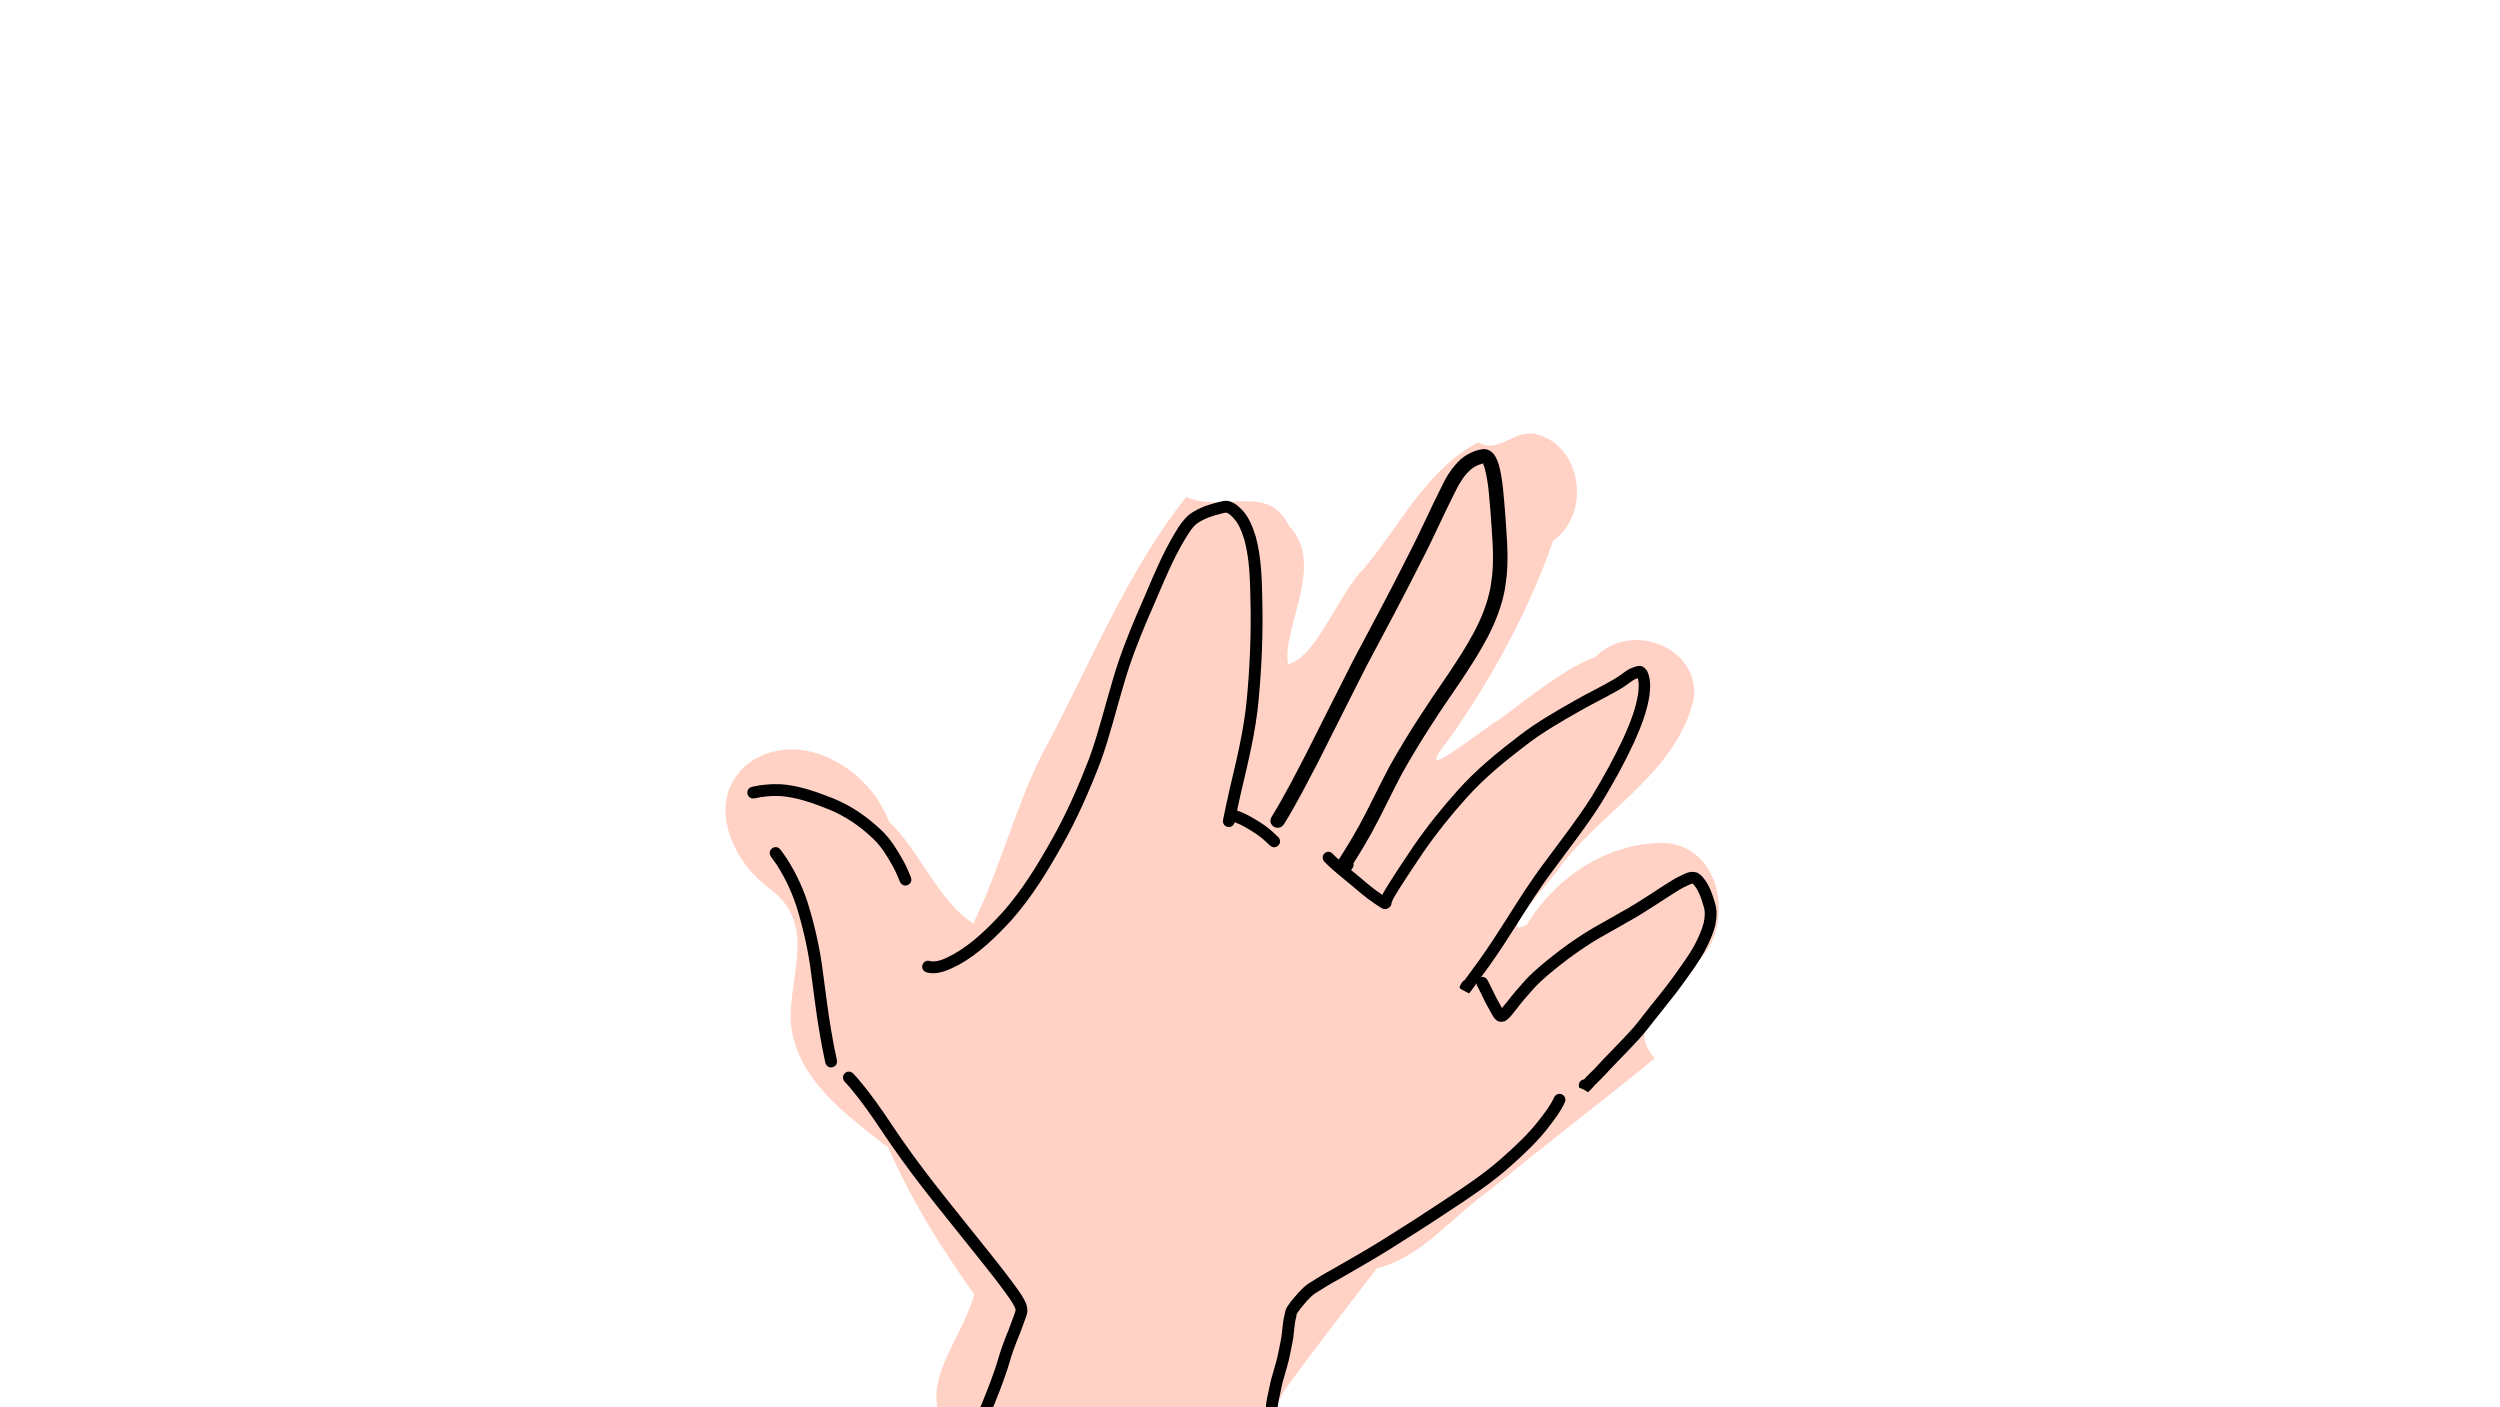
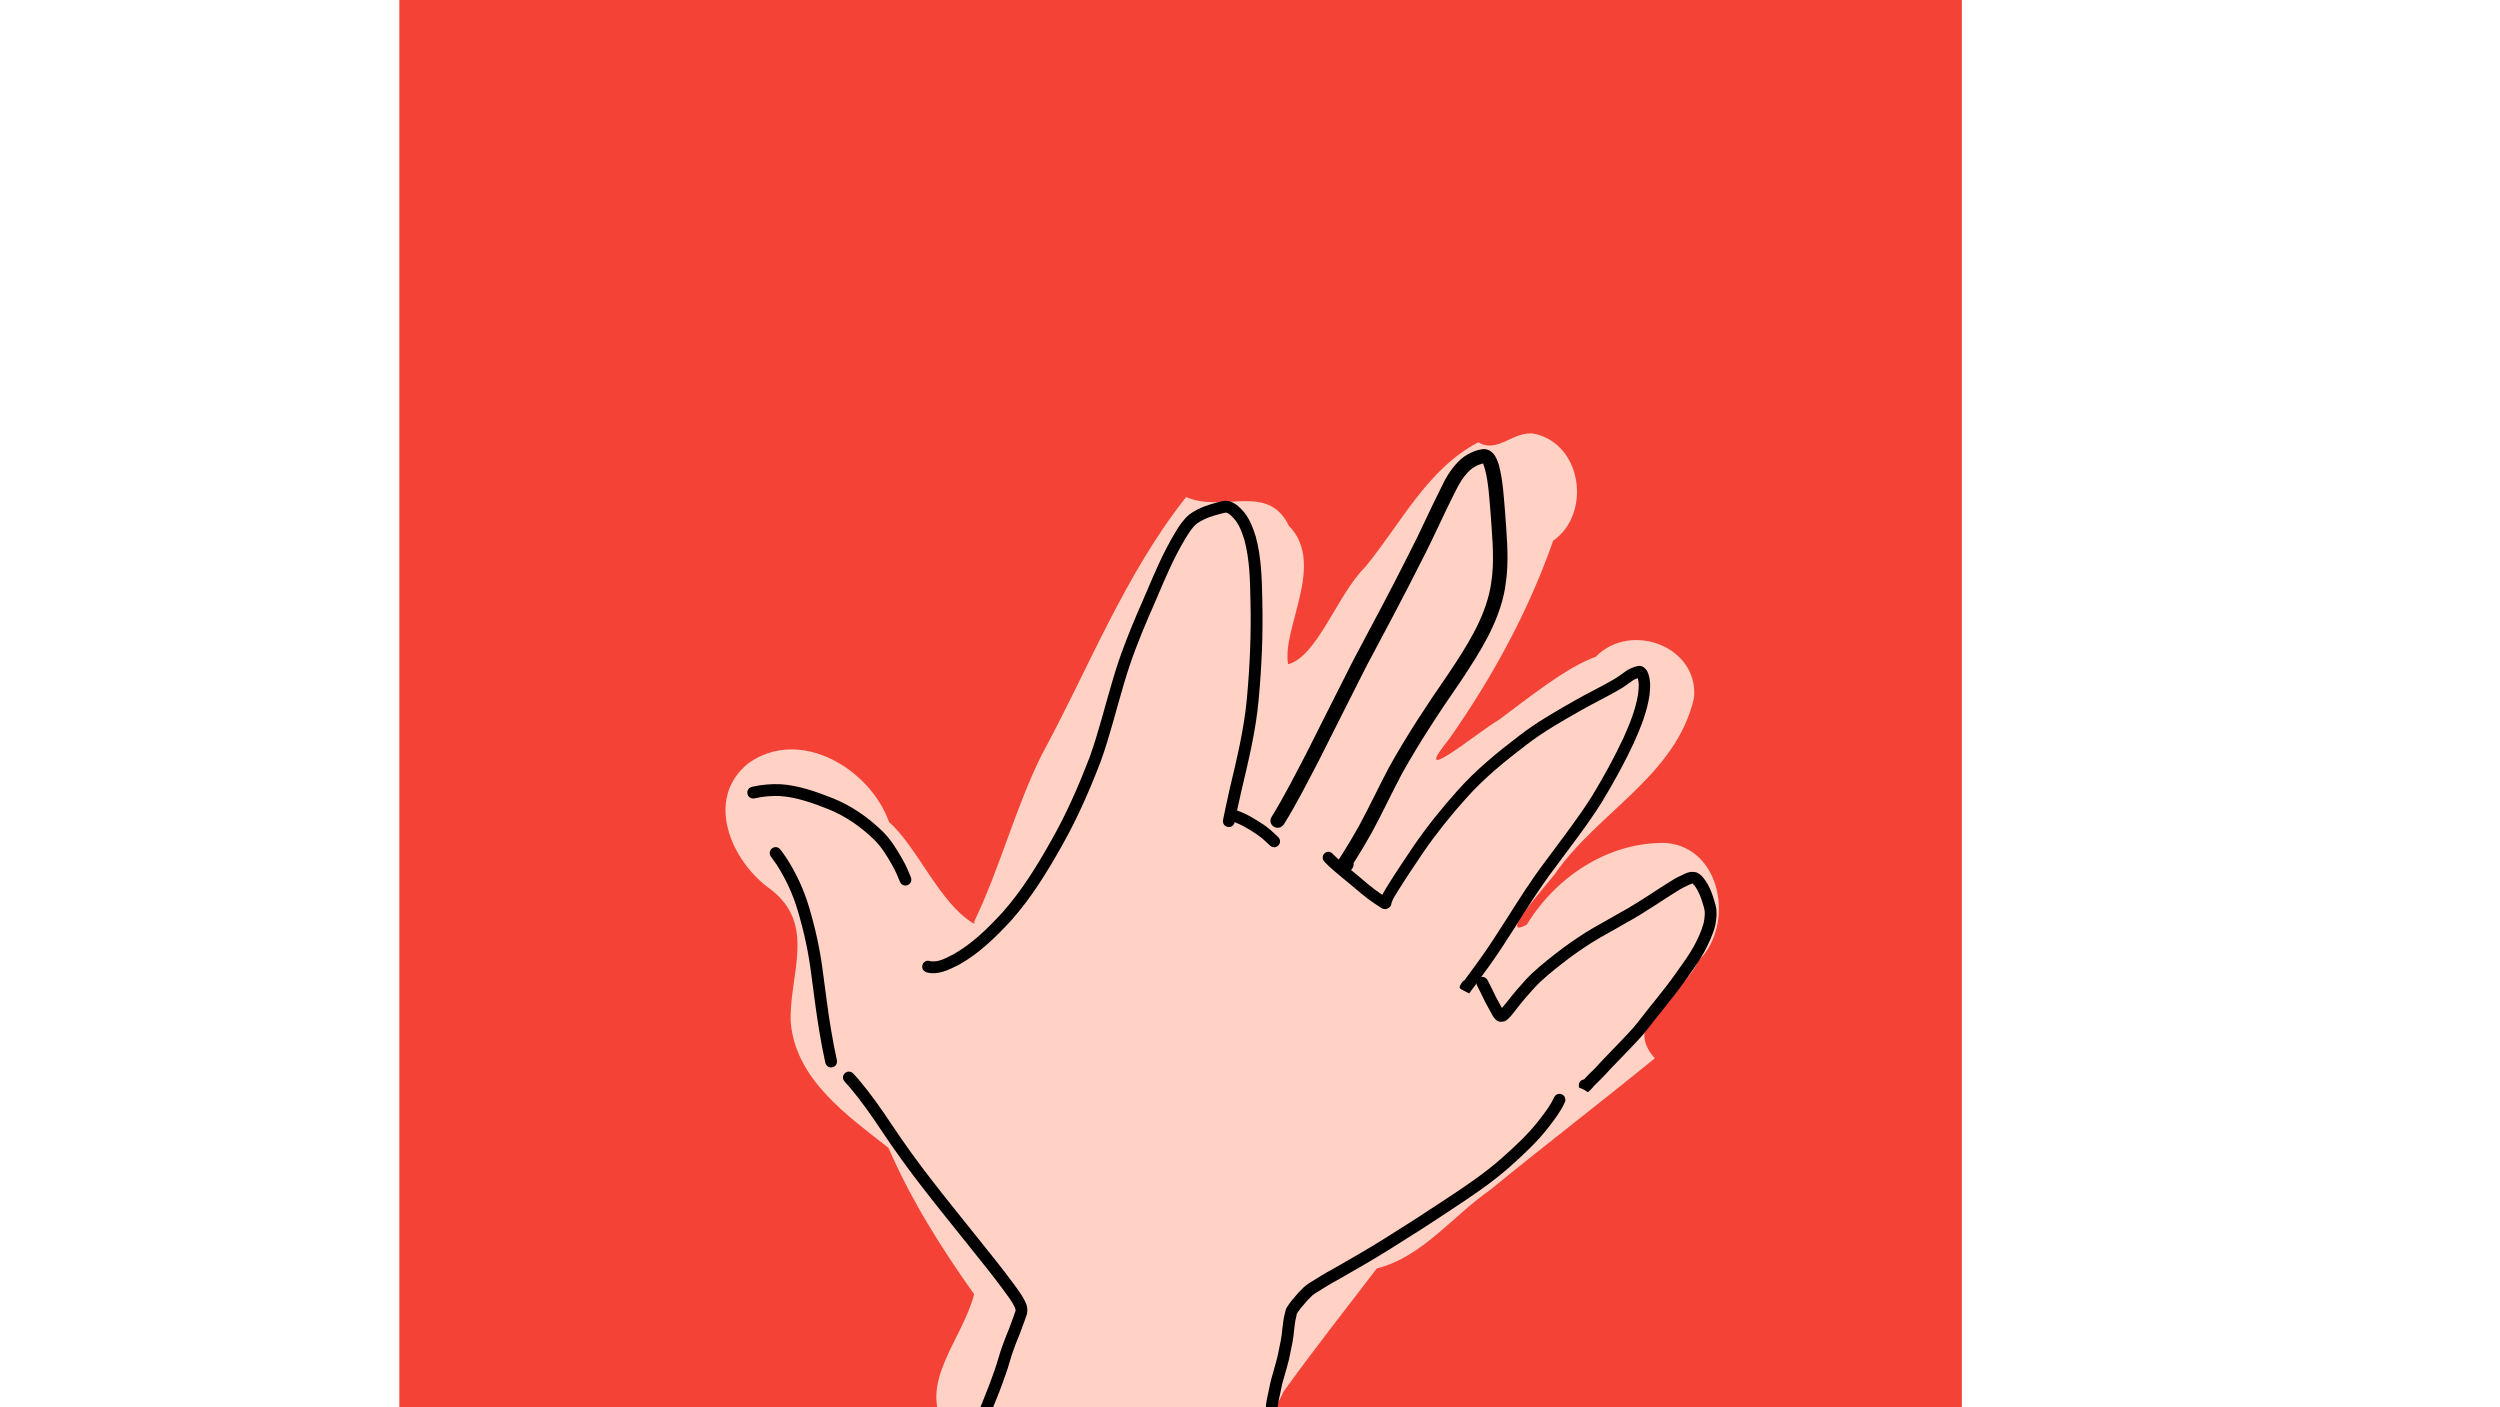
<svg xmlns="http://www.w3.org/2000/svg" width="1280" height="720" viewBox="0 0 1280 720" id="svg4384" version="1.1">
  <defs id="defs4386" />
  <g id="layer1" transform="translate(0,-332.3622)">
-     <path style="opacity:1;fill:#ffd2c5;fill-opacity:1;fill-rule:nonzero;stroke:none;stroke-width:10;stroke-linecap:butt;stroke-linejoin:miter;stroke-miterlimit:4;stroke-dasharray:none;stroke-dashoffset:0;stroke-opacity:1" d="m 756.903,558.811 c -26.163,13.619 -39.788,41.966 -57.99,63.94 -14.01,13.793 -24.497,45.824 -39.406,49.703 -3.334,-18.556 19.496,-51.495 0.397,-70.851 -10.702,-22.334 -33.696,-6.465 -52.61,-14.757 -31.619,40.006 -50.01,88.002 -74.175,132.454 -13.642,27.739 -21.284,58.086 -34.751,85.807 -17.278,-10.21 -28.826,-39.333 -43.134,-51.801 -9.752,-27.293 -45.446,-48.886 -71.926,-30.267 -22.968,18.27 -8.883,50.518 11.235,64.642 23.853,18.185 9.264,44.15 10.313,68.147 2.602,29.388 28.849,47.515 50.077,64.297 11.531,26.618 27.048,51.309 43.834,74.893 -6.116,23.479 -28.819,45.358 -14.956,67.864 11.898,-2.454 22.123,9.178 23.645,14.765 21.869,-16.813 39.157,-1.905 59.7,7.372 16.159,-2.348 18.809,-26.145 36.294,-11.684 22.544,0 43.893,-5.934 53.739,-28.446 15.339,-21.457 31.748,-42.106 47.733,-63.076 23.399,-5.918 38.97,-27.054 58.306,-40.404 27.643,-22.672 56.818,-44.976 84.044,-67.216 -18.11,-20.065 14.937,-32.196 22.332,-49.993 18.582,-17.834 12.137,-58.147 -16.913,-60.26 -29.35,-0.447 -55.986,17.294 -70.988,41.855 -15.327,8.107 9.302,-19.382 14.401,-25.945 21.778,-31.566 62.304,-50.517 71.242,-90.246 2.406,-26.288 -32.401,-39.302 -50.382,-20.953 -14.939,5.339 -34.014,20.713 -49.555,32.287 -10.581,6.068 -46.928,36.374 -25.413,9.748 22.012,-31.369 40.547,-65.248 53.223,-101.464 19.55,-13.681 14.976,-49.1 -9.187,-54.688 -10.809,-2.194 -19.117,10.341 -29.13,4.276 z m -15.242,18.384 c 0.005,1.156 -1.714,3.77 0,0 z M 400.183,766.172 c 1.39,0.833 0.584,0.474 0,0 z m 448.546,-55.889 c -0.087,0.202 -0.804,0.361 0,0 z m -349.694,94.128 c 0.581,1.151 -1.746,0.784 0,0 z" id="path4960" />
-     <path style="opacity:1;fill:black;fill-opacity:1;fill-rule:nonzero;stroke:none;stroke-width:10;stroke-linecap:butt;stroke-linejoin:miter;stroke-miterlimit:4;stroke-dasharray:none;stroke-dashoffset:0;stroke-opacity:1" id="path4936" d="m 497.653,1062.535 c 1.816,-3.815 3.403,-7.728 5.086,-11.602 2.307,-5.611 4.509,-11.263 6.47,-17.005 1.46,-3.943 2.406,-8.039 3.833,-11.992 1.056,-3.045 2.276,-6.031 3.501,-9.012 0.784,-2.138 1.564,-4.274 2.36,-6.407 0.392,-1.073 0.762,-2.153 1.124,-3.236 -0.099,0.014 -0.163,-0.92 -0.297,-1.273 -1.558,-3.347 -3.871,-6.299 -6.039,-9.268 -5.463,-7.446 -11.33,-14.582 -17.074,-21.809 -7.911,-9.946 -15.951,-19.79 -23.741,-29.833 -7.529,-9.671 -14.713,-19.603 -21.513,-29.798 -5.116,-7.726 -10.443,-15.309 -16.423,-22.393 -0.806,-0.888 -1.612,-1.777 -2.418,-2.665 -2.879,-3.176 1.613,-7.248 4.492,-4.071 l 0,0 c 0.854,0.943 1.707,1.886 2.561,2.829 6.117,7.265 11.599,15.015 16.832,22.937 6.718,10.076 13.821,19.889 21.26,29.446 7.774,10.024 15.801,19.848 23.697,29.776 5.795,7.293 11.714,14.492 17.224,22.007 2.588,3.547 5.39,7.089 6.983,11.219 0.397,1.594 0.668,3.198 0.207,4.815 -0.384,1.153 -0.779,2.302 -1.197,3.443 -0.822,2.191 -1.614,4.392 -2.43,6.586 -1.192,2.902 -2.382,5.809 -3.409,8.774 -1.425,3.913 -2.325,7.987 -3.796,11.886 -2.016,5.895 -4.272,11.701 -6.646,17.461 -1.683,3.871 -3.267,7.783 -5.083,11.595 -1.703,3.934 -7.267,1.526 -5.564,-2.408 z" />
-     <path style="opacity:1;fill:black;fill-opacity:1;fill-rule:nonzero;stroke:none;stroke-width:10;stroke-linecap:butt;stroke-linejoin:miter;stroke-miterlimit:4;stroke-dasharray:none;stroke-dashoffset:0;stroke-opacity:1" id="path4938" d="m 422.524,876.284 c -1.171,-5.286 -2.167,-10.6 -3.046,-15.942 -1.615,-9.501 -2.718,-19.078 -4.044,-28.621 -1.364,-11.233 -3.747,-22.26 -6.981,-33.092 -2.442,-8.271 -6.028,-16.083 -10.66,-23.34 -2.053,-2.968 -1.052,-1.565 -2.993,-4.216 -2.531,-3.46 2.362,-7.039 4.893,-3.579 l 0,0 c 2.081,2.847 1.005,1.336 3.215,4.541 4.912,7.743 8.763,16.048 11.355,24.862 3.315,11.128 5.775,22.453 7.177,33.99 1.319,9.493 2.416,19.02 4.022,28.472 0.864,5.258 1.846,10.488 2.999,15.692 0.873,4.197 -5.063,5.431 -5.936,1.234 z" />
-     <path style="opacity:1;fill:black;fill-opacity:1;fill-rule:nonzero;stroke:none;stroke-width:10;stroke-linecap:butt;stroke-linejoin:miter;stroke-miterlimit:4;stroke-dasharray:none;stroke-dashoffset:0;stroke-opacity:1" id="path4940" d="m 385.298,735.158 c 4.629,-1.086 9.281,-1.422 14.022,-1.299 9.464,0.559 18.433,3.788 27.173,7.231 9.382,3.787 17.626,9.527 24.91,16.47 4.547,4.335 7.794,9.65 10.838,15.076 1.606,2.81 2.89,5.781 4.093,8.779 1.595,3.979 -4.033,6.235 -5.627,2.256 l 0,0 c -1.104,-2.755 -2.275,-5.489 -3.753,-8.069 -2.75,-4.902 -5.631,-9.739 -9.741,-13.661 -6.692,-6.426 -14.305,-11.704 -22.945,-15.212 -8.082,-3.194 -16.372,-6.235 -25.123,-6.81 -4.322,-0.14 -8.546,0.214 -12.764,1.204 -4.218,0.765 -5.301,-5.2 -1.082,-5.965 z" />
-     <path style="opacity:1;fill:black;fill-opacity:1;fill-rule:nonzero;stroke:none;stroke-width:10;stroke-linecap:butt;stroke-linejoin:miter;stroke-miterlimit:4;stroke-dasharray:none;stroke-dashoffset:0;stroke-opacity:1" id="path4942" d="m 476.452,824.514 c 4.131,0.649 8.225,-1.8 11.763,-3.59 9.765,-5.523 17.687,-13.403 25.216,-21.586 9.866,-11.156 17.668,-23.893 24.928,-36.837 7.707,-13.551 13.917,-27.839 19.517,-42.364 4.687,-13.059 7.91,-26.569 11.905,-39.842 3.389,-11.703 7.847,-23.048 12.631,-34.24 3.6,-8.034 6.876,-16.21 10.536,-24.217 2.658,-5.848 5.579,-11.58 8.905,-17.077 1.974,-3.36 4.176,-6.536 7.174,-9.049 2.476,-1.826 5.213,-3.153 8.075,-4.246 2.145,-0.77 4.335,-1.4 6.539,-1.974 1.368,-0.383 2.737,-0.668 4.153,-0.754 3.267,0.249 5.697,2.188 7.905,4.44 3.746,3.819 5.584,8.76 7.2,13.744 2.947,10.72 3.19,21.894 3.396,32.934 0.439,17.062 -0.316,34.101 -1.889,51.087 -1.476,15.926 -5.299,31.466 -8.958,46.992 -1.165,5.078 -2.228,10.178 -3.284,15.279 -0.87,4.198 -6.806,2.968 -5.937,-1.23 l 0,0 c 1.068,-5.155 2.142,-10.309 3.32,-15.44 3.594,-15.252 7.366,-30.516 8.822,-46.161 1.557,-16.762 2.296,-33.577 1.864,-50.415 -0.192,-10.447 -0.385,-21.024 -3.105,-31.186 -1.315,-4.104 -2.719,-8.231 -5.79,-11.391 -1.037,-1.095 -2.015,-2.074 -3.458,-2.591 -0.836,0.081 -1.832,0.329 -2.712,0.559 -1.992,0.518 -3.972,1.084 -5.912,1.774 -2.262,0.854 -4.42,1.876 -6.401,3.28 -2.54,1.961 -4.115,4.828 -5.816,7.489 -3.21,5.294 -6.014,10.824 -8.577,16.458 -3.642,7.96 -6.892,16.092 -10.475,24.079 -4.698,10.984 -9.075,22.118 -12.401,33.605 -4.042,13.419 -7.291,27.08 -12.054,40.275 -5.707,14.793 -12.036,29.346 -19.886,43.149 -7.497,13.351 -15.559,26.482 -25.756,37.977 -8.032,8.713 -16.514,17.072 -26.955,22.896 -5.116,2.551 -10.771,5.492 -16.624,3.844 -4.011,-1.514 -1.87,-7.186 2.141,-5.672 z" />
-     <path style="opacity:1;fill:black;fill-opacity:1;fill-rule:nonzero;stroke:none;stroke-width:10;stroke-linecap:butt;stroke-linejoin:miter;stroke-miterlimit:4;stroke-dasharray:none;stroke-dashoffset:0;stroke-opacity:1" id="path4944" d="m 632.678,747.097 c 5.265,1.724 9.988,4.588 14.544,7.675 2.568,1.764 4.854,3.881 7.093,6.034 3.088,2.973 -1.116,7.341 -4.205,4.368 l 0,0 c -1.989,-1.917 -4.012,-3.812 -6.292,-5.385 -4.16,-2.826 -8.461,-5.463 -13.281,-7.02 -4.011,-1.514 -1.87,-7.186 2.141,-5.672 z" />
-     <path style="opacity:1;fill:black;fill-opacity:1;fill-rule:nonzero;stroke:none;stroke-width:10;stroke-linecap:butt;stroke-linejoin:miter;stroke-miterlimit:4;stroke-dasharray:none;stroke-dashoffset:0;stroke-opacity:1" id="path4946" d="m 651.163,750.416 c 6.3,-10.171 11.673,-20.855 17.223,-31.424 8.202,-16.192 16.267,-32.448 24.512,-48.62 9.492,-17.874 19.087,-35.694 28.144,-53.783 6.125,-11.739 11.355,-23.89 17.374,-35.676 2.383,-5.035 5.405,-9.667 9.556,-13.461 1.951,-1.709 4.225,-2.97 6.63,-3.94 1.682,-0.688 3.421,-1.079 5.225,-1.232 4.617,0.334 6.226,4.069 7.513,7.867 2.191,7.895 2.525,16.174 3.254,24.3 0.72,10.779 1.867,21.638 0.853,32.453 -0.227,2.42 -0.647,4.82 -0.97,7.231 -3.194,17.402 -12.886,32.363 -22.55,46.979 -10.69,15.453 -21.055,31.101 -30.183,47.488 -5.254,9.911 -9.967,20.073 -15.328,29.931 -2.572,4.669 -5.325,9.239 -8.142,13.77 -0.794,1.272 -1.595,2.54 -2.404,3.803 -0.156,0.244 -0.313,0.487 -0.471,0.73 0.623,-1.944 0.517,-2.378 0.654,-1.362 -5.821,-2.555 -6.825,-0.734 -5.665,-2.694 3.468,-3.9 9.059,0.865 5.591,4.764 l 0,0 c -2.382,2.523 -0.451,1.014 -7.298,-1.048 -0.176,-1.289 -0.199,-2.179 0.451,-3.538 0.15,-0.231 0.299,-0.462 0.447,-0.694 0.791,-1.235 1.574,-2.474 2.35,-3.717 2.742,-4.412 5.424,-8.859 7.929,-13.404 5.375,-9.878 10.082,-20.071 15.364,-29.996 9.225,-16.545 19.669,-32.363 30.473,-47.964 9.064,-13.692 18.283,-27.675 21.409,-43.954 0.305,-2.215 0.701,-4.42 0.915,-6.644 1.007,-10.475 -0.155,-20.997 -0.835,-31.438 -0.68,-7.58 -0.983,-15.303 -2.919,-22.69 -0.167,-0.518 -0.322,-1.041 -0.502,-1.555 -0.38,-1.088 -0.673,-1.119 0.265,-1.331 -0.699,0.077 -1.844,0.352 -2.667,0.695 -1.584,0.623 -3.091,1.432 -4.382,2.543 -3.543,3.117 -5.88,7.162 -7.919,11.333 -6.013,11.768 -11.225,23.906 -17.348,35.624 -9.066,18.103 -18.663,35.942 -28.168,53.83 -8.258,16.197 -16.336,32.481 -24.553,48.698 -5.647,10.754 -11.116,21.623 -17.537,31.966 -2.803,4.381 -9.096,0.544 -6.293,-3.837 z" />
-     <path style="opacity:1;fill:black;fill-opacity:1;fill-rule:nonzero;stroke:none;stroke-width:10;stroke-linecap:butt;stroke-linejoin:miter;stroke-miterlimit:4;stroke-dasharray:none;stroke-dashoffset:0;stroke-opacity:1" id="path4948" d="m 682.606,769.83 c 2.894,2.82 6.019,5.395 9.123,7.972 4.109,3.264 7.986,6.821 12.16,10 1.93,1.429 3.918,2.774 5.933,4.074 -0.429,-0.168 0.993,0.553 0.724,0.46 -1.843,-0.64 -3.072,-0.489 -3.938,1.722 0.6,-3.337 2.651,-6.236 4.369,-9.068 4.13,-6.603 8.488,-13.054 12.826,-19.516 6.894,-10.02 14.487,-19.479 22.59,-28.503 9.413,-10.555 20.352,-19.47 31.529,-27.995 8.923,-6.89 18.707,-12.448 28.462,-18.002 6.023,-3.451 12.301,-6.425 18.315,-9.888 2.63,-1.391 5.045,-3.117 7.438,-4.879 1.463,-1.106 3.119,-1.833 4.841,-2.408 2.901,-0.995 4.377,-0.587 6.282,1.966 1.955,3.88 1.753,8.176 1.311,12.369 -1.221,8.491 -4.424,16.47 -7.878,24.225 -4.919,10.595 -10.566,20.817 -16.607,30.782 -7.421,11.821 -16.055,22.773 -24.296,33.996 -7.226,9.52 -13.581,19.66 -19.98,29.76 -4.293,6.751 -8.634,13.467 -13.273,19.977 -2.544,3.528 -5.116,7.034 -7.685,10.544 -0.736,1.005 -1.472,2.01 -2.208,3.015 -0.141,0.192 -0.282,0.385 -0.423,0.577 -5.246,-2.914 -5.849,-2.083 -3.811,-5.481 2.218,-3.547 7.173,-0.328 4.954,3.219 l 0,0 c -1.795,2.582 0.455,2.573 -5.853,-1.318 0.141,-0.192 0.281,-0.384 0.422,-0.576 0.736,-1.004 1.471,-2.007 2.206,-3.011 2.554,-3.489 5.111,-6.976 7.641,-10.483 4.577,-6.422 8.857,-13.051 13.093,-19.71 6.471,-10.214 12.902,-20.466 20.208,-30.095 8.139,-11.084 16.666,-21.898 24.006,-33.563 5.916,-9.75 11.439,-19.755 16.261,-30.12 3.21,-7.185 6.211,-14.573 7.393,-22.435 0.332,-2.866 0.594,-5.774 -0.454,-8.539 1.108,0.532 2.519,0.035 0.53,0.572 -1.15,0.372 -2.252,0.83 -3.224,1.573 -2.569,1.891 -5.17,3.735 -7.986,5.237 -6.026,3.458 -12.298,6.458 -18.335,9.9 -9.53,5.427 -19.096,10.843 -27.814,17.574 -10.888,8.302 -21.555,16.972 -30.725,27.253 -7.923,8.815 -15.338,18.061 -22.081,27.849 -4.288,6.387 -8.595,12.763 -12.68,19.287 -1.268,2.089 -2.75,4.214 -3.531,6.551 -0.126,0.487 -0.066,1.07 -0.377,1.461 -1.657,2.087 -3.417,2.101 -5.365,0.75 -2.146,-1.385 -4.262,-2.818 -6.315,-4.342 -4.232,-3.237 -8.186,-6.826 -12.35,-10.152 -3.467,-2.879 -7.017,-5.722 -10.111,-9.018 -2.497,-3.38 2.185,-6.94 4.682,-3.56 z" />
-     <path style="opacity:1;fill:black;fill-opacity:1;fill-rule:nonzero;stroke:none;stroke-width:10;stroke-linecap:butt;stroke-linejoin:miter;stroke-miterlimit:4;stroke-dasharray:none;stroke-dashoffset:0;stroke-opacity:1" id="path4950" d="m 761.687,834.282 c 1.499,2.803 2.821,5.692 4.22,8.545 1.246,2.283 2.498,4.564 3.753,6.843 1.277,1.21 0.129,-0.165 -1.461,-0.049 -0.061,0.006 -0.202,0.073 -0.183,0.014 0.008,-0.027 3.468,-4.161 3.626,-4.359 2.987,-3.915 6.206,-7.63 9.518,-11.27 4.451,-4.792 9.571,-8.87 14.694,-12.907 5.089,-4.054 10.451,-7.737 15.92,-11.254 5.832,-3.629 11.941,-6.779 17.851,-10.279 5.045,-2.683 9.811,-5.819 14.636,-8.865 3.74,-2.495 7.527,-4.917 11.348,-7.287 2.231,-1.438 4.589,-2.648 7.018,-3.709 1.958,-0.924 3.832,-1.235 5.949,-0.676 2.802,1.217 4.378,3.731 5.878,6.256 1.651,2.959 2.679,6.2 3.615,9.44 1.246,3.736 0.884,7.543 0.159,11.332 -1.176,4.776 -3.277,9.209 -5.561,13.537 -2.731,4.986 -6.127,9.568 -9.409,14.198 -3.511,4.994 -7.271,9.808 -11.103,14.558 -3.132,3.761 -6.043,7.698 -9.11,11.509 -2.743,3.552 -5.964,6.679 -9.001,9.968 -2.998,3.136 -6,6.274 -9.04,9.371 -1.969,2.078 -3.847,4.254 -5.913,6.238 -1.081,0.946 -1.979,2.059 -3.046,3.026 -0.336,0.534 -1.056,1.243 -1.606,1.802 -0.218,0.22 -0.438,0.437 -0.66,0.654 -1.412,1.368 -0.281,0.073 -5.249,-1.67 -0.029,-0.135 -0.058,-0.27 -0.087,-0.405 -0.89,-4.194 5.041,-5.452 5.931,-1.258 l 0,0 c 0.018,0.089 0.037,0.178 0.056,0.266 -5.186,-1.236 -6.188,-0.011 -4.877,-1.28 0.191,-0.186 0.38,-0.372 0.567,-0.562 0.648,-0.658 1.28,-1.331 1.864,-2.048 1.03,-0.925 1.867,-2.026 2.929,-2.917 2.036,-1.914 3.821,-4.09 5.767,-6.094 3,-3.051 5.955,-6.149 8.914,-9.239 2.948,-3.183 6.066,-6.218 8.73,-9.655 3.072,-3.81 5.977,-7.754 9.113,-11.513 3.754,-4.651 7.437,-9.365 10.875,-14.256 3.129,-4.416 6.375,-8.781 8.995,-13.526 2.012,-3.802 3.881,-7.682 4.971,-11.866 0.57,-2.848 0.934,-5.677 -0.034,-8.492 -0.791,-2.753 -1.641,-5.517 -3.014,-8.045 -0.516,-0.89 -1.042,-1.811 -1.666,-2.633 -0.239,-0.315 -0.671,-0.479 -0.839,-0.837 -0.033,-0.069 0.153,-0.013 0.229,-0.019 -0.723,-0.226 -0.057,-0.246 -0.118,-0.234 -0.616,0.123 -1.189,0.436 -1.784,0.625 -2.164,0.942 -4.263,2.02 -6.246,3.305 -3.808,2.361 -7.579,4.777 -11.307,7.261 -4.874,3.074 -9.688,6.244 -14.782,8.955 -5.847,3.461 -11.885,6.585 -17.661,10.162 -5.306,3.41 -10.509,6.983 -15.446,10.916 -4.861,3.83 -9.731,7.688 -13.963,12.226 -3.227,3.546 -6.363,7.164 -9.271,10.98 -1.765,2.201 -3.368,4.662 -5.832,6.146 -3.32,0.82 -4.341,0.005 -6.193,-2.618 -1.301,-2.363 -2.602,-4.725 -3.885,-7.097 -1.359,-2.771 -2.641,-5.578 -4.094,-8.302 -2.06,-3.76 3.257,-6.673 5.317,-2.913 z" />
-     <path style="opacity:1;fill:black;fill-opacity:1;fill-rule:nonzero;stroke:none;stroke-width:10;stroke-linecap:butt;stroke-linejoin:miter;stroke-miterlimit:4;stroke-dasharray:none;stroke-dashoffset:0;stroke-opacity:1" id="path4952" d="m 801.036,897.062 c -1.985,4.395 -4.966,8.225 -7.87,12.039 -5.804,7.642 -12.85,14.167 -19.987,20.527 -9.295,8.294 -19.677,15.198 -30.053,22.038 -10.34,6.896 -20.788,13.619 -31.345,20.179 -8.528,5.352 -17.286,10.32 -26.015,15.333 -4.301,2.312 -8.453,4.869 -12.571,7.488 -1.472,1.033 -2.707,2.333 -3.94,3.632 -1.108,1.312 -2.266,2.588 -3.34,3.927 -0.557,0.718 -1.074,1.466 -1.574,2.225 -0.122,0.185 -0.24,0.372 -0.358,0.559 -0.128,0.166 -0.024,0.22 -0.259,1.35 -0.688,2.352 -0.855,4.811 -1.168,7.231 -0.282,4.061 -1.196,8.031 -2.009,12.008 -0.762,4.264 -2.174,8.364 -3.27,12.544 -0.898,2.791 -1.372,5.681 -1.99,8.538 -0.381,1.456 -0.641,2.94 -0.883,4.424 -0.068,0.422 -0.132,0.845 -0.192,1.268 -0.006,0.042 -0.012,0.084 -0.018,0.126 -0.591,4.246 -6.596,3.41 -6.005,-0.836 l 0,0 c 0.007,-0.049 0.013,-0.098 0.021,-0.146 0.067,-0.463 0.136,-0.926 0.211,-1.389 0.26,-1.59 0.539,-3.179 0.943,-4.74 0.649,-2.937 1.121,-5.916 2.05,-8.788 1.073,-4.07 2.442,-8.065 3.194,-12.216 0.784,-3.832 1.672,-7.656 1.936,-11.571 0.335,-2.58 0.526,-5.202 1.25,-7.711 0.244,-1.132 0.432,-2.304 1.048,-3.305 0.144,-0.229 0.289,-0.457 0.438,-0.684 0.615,-0.932 1.251,-1.849 1.943,-2.726 1.191,-1.438 2.406,-2.859 3.637,-4.264 1.573,-1.655 3.179,-3.288 5.081,-4.571 4.195,-2.669 8.426,-5.273 12.806,-7.631 8.668,-4.977 17.365,-9.91 25.834,-15.225 10.511,-6.531 20.913,-13.224 31.208,-20.091 10.132,-6.678 20.278,-13.407 29.357,-21.502 6.849,-6.101 13.624,-12.346 19.197,-19.675 2.717,-3.563 5.517,-7.13 7.358,-11.246 2.037,-3.772 7.372,-0.891 5.334,2.881 z" />
+     <rect style="opacity:1;fill:#f44336;fill-opacity:1;fill-rule:nonzero;stroke:none;stroke-width:1000;stroke-linecap:butt;stroke-linejoin:miter;stroke-miterlimit:4;stroke-dasharray:none;stroke-dashoffset:0;stroke-opacity:1" id="rect4155" width="800" height="800" x="204.453" y="256.148" />
+     <g id="g4143">
+       <path id="path4960" d="m 756.903,558.811 c -26.163,13.619 -39.788,41.966 -57.99,63.94 -14.01,13.793 -24.497,45.824 -39.406,49.703 -3.334,-18.556 19.496,-51.495 0.397,-70.851 -10.702,-22.334 -33.696,-6.465 -52.61,-14.757 -31.619,40.006 -50.01,88.002 -74.175,132.454 -13.642,27.739 -21.284,58.086 -34.751,85.807 -17.278,-10.21 -28.826,-39.333 -43.134,-51.801 -9.752,-27.293 -45.446,-48.886 -71.926,-30.267 -22.968,18.27 -8.883,50.518 11.235,64.642 23.853,18.185 9.264,44.15 10.313,68.147 2.602,29.388 28.849,47.515 50.077,64.297 11.531,26.618 27.048,51.309 43.834,74.893 -6.116,23.479 -28.819,45.358 -14.956,67.864 11.898,-2.454 22.123,9.178 23.645,14.765 21.869,-16.813 39.157,-1.905 59.7,7.372 16.159,-2.348 18.809,-26.145 36.294,-11.684 22.544,0 43.893,-5.934 53.739,-28.446 15.339,-21.457 31.748,-42.106 47.733,-63.076 23.399,-5.918 38.97,-27.054 58.306,-40.404 27.643,-22.672 56.818,-44.976 84.044,-67.216 -18.11,-20.065 14.937,-32.196 22.332,-49.993 18.582,-17.834 12.137,-58.147 -16.913,-60.26 -29.35,-0.447 -55.986,17.294 -70.988,41.855 -15.327,8.107 9.302,-19.382 14.401,-25.945 21.778,-31.566 62.304,-50.517 71.242,-90.246 2.406,-26.288 -32.401,-39.302 -50.382,-20.953 -14.939,5.339 -34.014,20.713 -49.555,32.287 -10.581,6.068 -46.928,36.374 -25.413,9.748 22.012,-31.369 40.547,-65.248 53.223,-101.464 19.55,-13.681 14.976,-49.1 -9.187,-54.688 -10.809,-2.194 -19.117,10.341 -29.13,4.276 z m -15.242,18.384 c 0.005,1.156 -1.714,3.77 0,0 z M 400.183,766.172 c 1.39,0.833 0.584,0.474 0,0 z m 448.546,-55.889 c -0.087,0.202 -0.804,0.361 0,0 z m -349.694,94.128 c 0.581,1.151 -1.746,0.784 0,0 z" style="opacity:1;fill:#ffd2c5;fill-opacity:1;fill-rule:nonzero;stroke:none;stroke-width:10;stroke-linecap:butt;stroke-linejoin:miter;stroke-miterlimit:4;stroke-dasharray:none;stroke-dashoffset:0;stroke-opacity:1" />
+       <path d="m 497.653,1062.535 c 1.816,-3.815 3.403,-7.728 5.086,-11.602 2.307,-5.611 4.509,-11.263 6.47,-17.005 1.46,-3.943 2.406,-8.039 3.833,-11.992 1.056,-3.045 2.276,-6.031 3.501,-9.012 0.784,-2.138 1.564,-4.274 2.36,-6.407 0.392,-1.073 0.762,-2.153 1.124,-3.236 -0.099,0.014 -0.163,-0.92 -0.297,-1.273 -1.558,-3.347 -3.871,-6.299 -6.039,-9.268 -5.463,-7.446 -11.33,-14.582 -17.074,-21.809 -7.911,-9.946 -15.951,-19.79 -23.741,-29.833 -7.529,-9.671 -14.713,-19.603 -21.513,-29.798 -5.116,-7.726 -10.443,-15.309 -16.423,-22.393 -0.806,-0.888 -1.612,-1.777 -2.418,-2.665 -2.879,-3.176 1.613,-7.248 4.492,-4.071 l 0,0 c 0.854,0.943 1.707,1.886 2.561,2.829 6.117,7.265 11.599,15.015 16.832,22.937 6.718,10.076 13.821,19.889 21.26,29.446 7.774,10.024 15.801,19.848 23.697,29.776 5.795,7.293 11.714,14.492 17.224,22.007 2.588,3.547 5.39,7.089 6.983,11.219 0.397,1.594 0.668,3.198 0.207,4.815 -0.384,1.153 -0.779,2.302 -1.197,3.443 -0.822,2.191 -1.614,4.392 -2.43,6.586 -1.192,2.902 -2.382,5.809 -3.409,8.774 -1.425,3.913 -2.325,7.987 -3.796,11.886 -2.016,5.895 -4.272,11.701 -6.646,17.461 -1.683,3.871 -3.267,7.783 -5.083,11.595 -1.703,3.934 -7.267,1.526 -5.564,-2.408 z" id="path4936" style="opacity:1;fill:black;fill-opacity:1;fill-rule:nonzero;stroke:none;stroke-width:10;stroke-linecap:butt;stroke-linejoin:miter;stroke-miterlimit:4;stroke-dasharray:none;stroke-dashoffset:0;stroke-opacity:1" />
+       <path d="m 422.524,876.284 c -1.171,-5.286 -2.167,-10.6 -3.046,-15.942 -1.615,-9.501 -2.718,-19.078 -4.044,-28.621 -1.364,-11.233 -3.747,-22.26 -6.981,-33.092 -2.442,-8.271 -6.028,-16.083 -10.66,-23.34 -2.053,-2.968 -1.052,-1.565 -2.993,-4.216 -2.531,-3.46 2.362,-7.039 4.893,-3.579 l 0,0 c 2.081,2.847 1.005,1.336 3.215,4.541 4.912,7.743 8.763,16.048 11.355,24.862 3.315,11.128 5.775,22.453 7.177,33.99 1.319,9.493 2.416,19.02 4.022,28.472 0.864,5.258 1.846,10.488 2.999,15.692 0.873,4.197 -5.063,5.431 -5.936,1.234 z" id="path4938" style="opacity:1;fill:black;fill-opacity:1;fill-rule:nonzero;stroke:none;stroke-width:10;stroke-linecap:butt;stroke-linejoin:miter;stroke-miterlimit:4;stroke-dasharray:none;stroke-dashoffset:0;stroke-opacity:1" />
+       <path d="m 385.298,735.158 c 4.629,-1.086 9.281,-1.422 14.022,-1.299 9.464,0.559 18.433,3.788 27.173,7.231 9.382,3.787 17.626,9.527 24.91,16.47 4.547,4.335 7.794,9.65 10.838,15.076 1.606,2.81 2.89,5.781 4.093,8.779 1.595,3.979 -4.033,6.235 -5.627,2.256 l 0,0 c -1.104,-2.755 -2.275,-5.489 -3.753,-8.069 -2.75,-4.902 -5.631,-9.739 -9.741,-13.661 -6.692,-6.426 -14.305,-11.704 -22.945,-15.212 -8.082,-3.194 -16.372,-6.235 -25.123,-6.81 -4.322,-0.14 -8.546,0.214 -12.764,1.204 -4.218,0.765 -5.301,-5.2 -1.082,-5.965 z" id="path4940" style="opacity:1;fill:black;fill-opacity:1;fill-rule:nonzero;stroke:none;stroke-width:10;stroke-linecap:butt;stroke-linejoin:miter;stroke-miterlimit:4;stroke-dasharray:none;stroke-dashoffset:0;stroke-opacity:1" />
+       <path d="m 476.452,824.514 c 4.131,0.649 8.225,-1.8 11.763,-3.59 9.765,-5.523 17.687,-13.403 25.216,-21.586 9.866,-11.156 17.668,-23.893 24.928,-36.837 7.707,-13.551 13.917,-27.839 19.517,-42.364 4.687,-13.059 7.91,-26.569 11.905,-39.842 3.389,-11.703 7.847,-23.048 12.631,-34.24 3.6,-8.034 6.876,-16.21 10.536,-24.217 2.658,-5.848 5.579,-11.58 8.905,-17.077 1.974,-3.36 4.176,-6.536 7.174,-9.049 2.476,-1.826 5.213,-3.153 8.075,-4.246 2.145,-0.77 4.335,-1.4 6.539,-1.974 1.368,-0.383 2.737,-0.668 4.153,-0.754 3.267,0.249 5.697,2.188 7.905,4.44 3.746,3.819 5.584,8.76 7.2,13.744 2.947,10.72 3.19,21.894 3.396,32.934 0.439,17.062 -0.316,34.101 -1.889,51.087 -1.476,15.926 -5.299,31.466 -8.958,46.992 -1.165,5.078 -2.228,10.178 -3.284,15.279 -0.87,4.198 -6.806,2.968 -5.937,-1.23 l 0,0 c 1.068,-5.155 2.142,-10.309 3.32,-15.44 3.594,-15.252 7.366,-30.516 8.822,-46.161 1.557,-16.762 2.296,-33.577 1.864,-50.415 -0.192,-10.447 -0.385,-21.024 -3.105,-31.186 -1.315,-4.104 -2.719,-8.231 -5.79,-11.391 -1.037,-1.095 -2.015,-2.074 -3.458,-2.591 -0.836,0.081 -1.832,0.329 -2.712,0.559 -1.992,0.518 -3.972,1.084 -5.912,1.774 -2.262,0.854 -4.42,1.876 -6.401,3.28 -2.54,1.961 -4.115,4.828 -5.816,7.489 -3.21,5.294 -6.014,10.824 -8.577,16.458 -3.642,7.96 -6.892,16.092 -10.475,24.079 -4.698,10.984 -9.075,22.118 -12.401,33.605 -4.042,13.419 -7.291,27.08 -12.054,40.275 -5.707,14.793 -12.036,29.346 -19.886,43.149 -7.497,13.351 -15.559,26.482 -25.756,37.977 -8.032,8.713 -16.514,17.072 -26.955,22.896 -5.116,2.551 -10.771,5.492 -16.624,3.844 -4.011,-1.514 -1.87,-7.186 2.141,-5.672 z" id="path4942" style="opacity:1;fill:black;fill-opacity:1;fill-rule:nonzero;stroke:none;stroke-width:10;stroke-linecap:butt;stroke-linejoin:miter;stroke-miterlimit:4;stroke-dasharray:none;stroke-dashoffset:0;stroke-opacity:1" />
+       <path d="m 632.678,747.097 c 5.265,1.724 9.988,4.588 14.544,7.675 2.568,1.764 4.854,3.881 7.093,6.034 3.088,2.973 -1.116,7.341 -4.205,4.368 l 0,0 c -1.989,-1.917 -4.012,-3.812 -6.292,-5.385 -4.16,-2.826 -8.461,-5.463 -13.281,-7.02 -4.011,-1.514 -1.87,-7.186 2.141,-5.672 z" id="path4944" style="opacity:1;fill:black;fill-opacity:1;fill-rule:nonzero;stroke:none;stroke-width:10;stroke-linecap:butt;stroke-linejoin:miter;stroke-miterlimit:4;stroke-dasharray:none;stroke-dashoffset:0;stroke-opacity:1" />
+       <path d="m 651.163,750.416 c 6.3,-10.171 11.673,-20.855 17.223,-31.424 8.202,-16.192 16.267,-32.448 24.512,-48.62 9.492,-17.874 19.087,-35.694 28.144,-53.783 6.125,-11.739 11.355,-23.89 17.374,-35.676 2.383,-5.035 5.405,-9.667 9.556,-13.461 1.951,-1.709 4.225,-2.97 6.63,-3.94 1.682,-0.688 3.421,-1.079 5.225,-1.232 4.617,0.334 6.226,4.069 7.513,7.867 2.191,7.895 2.525,16.174 3.254,24.3 0.72,10.779 1.867,21.638 0.853,32.453 -0.227,2.42 -0.647,4.82 -0.97,7.231 -3.194,17.402 -12.886,32.363 -22.55,46.979 -10.69,15.453 -21.055,31.101 -30.183,47.488 -5.254,9.911 -9.967,20.073 -15.328,29.931 -2.572,4.669 -5.325,9.239 -8.142,13.77 -0.794,1.272 -1.595,2.54 -2.404,3.803 -0.156,0.244 -0.313,0.487 -0.471,0.73 0.623,-1.944 0.517,-2.378 0.654,-1.362 -5.821,-2.555 -6.825,-0.734 -5.665,-2.694 3.468,-3.9 9.059,0.865 5.591,4.764 l 0,0 c -2.382,2.523 -0.451,1.014 -7.298,-1.048 -0.176,-1.289 -0.199,-2.179 0.451,-3.538 0.15,-0.231 0.299,-0.462 0.447,-0.694 0.791,-1.235 1.574,-2.474 2.35,-3.717 2.742,-4.412 5.424,-8.859 7.929,-13.404 5.375,-9.878 10.082,-20.071 15.364,-29.996 9.225,-16.545 19.669,-32.363 30.473,-47.964 9.064,-13.692 18.283,-27.675 21.409,-43.954 0.305,-2.215 0.701,-4.42 0.915,-6.644 1.007,-10.475 -0.155,-20.997 -0.835,-31.438 -0.68,-7.58 -0.983,-15.303 -2.919,-22.69 -0.167,-0.518 -0.322,-1.041 -0.502,-1.555 -0.38,-1.088 -0.673,-1.119 0.265,-1.331 -0.699,0.077 -1.844,0.352 -2.667,0.695 -1.584,0.623 -3.091,1.432 -4.382,2.543 -3.543,3.117 -5.88,7.162 -7.919,11.333 -6.013,11.768 -11.225,23.906 -17.348,35.624 -9.066,18.103 -18.663,35.942 -28.168,53.83 -8.258,16.197 -16.336,32.481 -24.553,48.698 -5.647,10.754 -11.116,21.623 -17.537,31.966 -2.803,4.381 -9.096,0.544 -6.293,-3.837 z" id="path4946" style="opacity:1;fill:black;fill-opacity:1;fill-rule:nonzero;stroke:none;stroke-width:10;stroke-linecap:butt;stroke-linejoin:miter;stroke-miterlimit:4;stroke-dasharray:none;stroke-dashoffset:0;stroke-opacity:1" />
+       <path d="m 682.606,769.83 c 2.894,2.82 6.019,5.395 9.123,7.972 4.109,3.264 7.986,6.821 12.16,10 1.93,1.429 3.918,2.774 5.933,4.074 -0.429,-0.168 0.993,0.553 0.724,0.46 -1.843,-0.64 -3.072,-0.489 -3.938,1.722 0.6,-3.337 2.651,-6.236 4.369,-9.068 4.13,-6.603 8.488,-13.054 12.826,-19.516 6.894,-10.02 14.487,-19.479 22.59,-28.503 9.413,-10.555 20.352,-19.47 31.529,-27.995 8.923,-6.89 18.707,-12.448 28.462,-18.002 6.023,-3.451 12.301,-6.425 18.315,-9.888 2.63,-1.391 5.045,-3.117 7.438,-4.879 1.463,-1.106 3.119,-1.833 4.841,-2.408 2.901,-0.995 4.377,-0.587 6.282,1.966 1.955,3.88 1.753,8.176 1.311,12.369 -1.221,8.491 -4.424,16.47 -7.878,24.225 -4.919,10.595 -10.566,20.817 -16.607,30.782 -7.421,11.821 -16.055,22.773 -24.296,33.996 -7.226,9.52 -13.581,19.66 -19.98,29.76 -4.293,6.751 -8.634,13.467 -13.273,19.977 -2.544,3.528 -5.116,7.034 -7.685,10.544 -0.736,1.005 -1.472,2.01 -2.208,3.015 -0.141,0.192 -0.282,0.385 -0.423,0.577 -5.246,-2.914 -5.849,-2.083 -3.811,-5.481 2.218,-3.547 7.173,-0.328 4.954,3.219 l 0,0 c -1.795,2.582 0.455,2.573 -5.853,-1.318 0.141,-0.192 0.281,-0.384 0.422,-0.576 0.736,-1.004 1.471,-2.007 2.206,-3.011 2.554,-3.489 5.111,-6.976 7.641,-10.483 4.577,-6.422 8.857,-13.051 13.093,-19.71 6.471,-10.214 12.902,-20.466 20.208,-30.095 8.139,-11.084 16.666,-21.898 24.006,-33.563 5.916,-9.75 11.439,-19.755 16.261,-30.12 3.21,-7.185 6.211,-14.573 7.393,-22.435 0.332,-2.866 0.594,-5.774 -0.454,-8.539 1.108,0.532 2.519,0.035 0.53,0.572 -1.15,0.372 -2.252,0.83 -3.224,1.573 -2.569,1.891 -5.17,3.735 -7.986,5.237 -6.026,3.458 -12.298,6.458 -18.335,9.9 -9.53,5.427 -19.096,10.843 -27.814,17.574 -10.888,8.302 -21.555,16.972 -30.725,27.253 -7.923,8.815 -15.338,18.061 -22.081,27.849 -4.288,6.387 -8.595,12.763 -12.68,19.287 -1.268,2.089 -2.75,4.214 -3.531,6.551 -0.126,0.487 -0.066,1.07 -0.377,1.461 -1.657,2.087 -3.417,2.101 -5.365,0.75 -2.146,-1.385 -4.262,-2.818 -6.315,-4.342 -4.232,-3.237 -8.186,-6.826 -12.35,-10.152 -3.467,-2.879 -7.017,-5.722 -10.111,-9.018 -2.497,-3.38 2.185,-6.94 4.682,-3.56 z" id="path4948" style="opacity:1;fill:black;fill-opacity:1;fill-rule:nonzero;stroke:none;stroke-width:10;stroke-linecap:butt;stroke-linejoin:miter;stroke-miterlimit:4;stroke-dasharray:none;stroke-dashoffset:0;stroke-opacity:1" />
+       <path d="m 761.687,834.282 c 1.499,2.803 2.821,5.692 4.22,8.545 1.246,2.283 2.498,4.564 3.753,6.843 1.277,1.21 0.129,-0.165 -1.461,-0.049 -0.061,0.006 -0.202,0.073 -0.183,0.014 0.008,-0.027 3.468,-4.161 3.626,-4.359 2.987,-3.915 6.206,-7.63 9.518,-11.27 4.451,-4.792 9.571,-8.87 14.694,-12.907 5.089,-4.054 10.451,-7.737 15.92,-11.254 5.832,-3.629 11.941,-6.779 17.851,-10.279 5.045,-2.683 9.811,-5.819 14.636,-8.865 3.74,-2.495 7.527,-4.917 11.348,-7.287 2.231,-1.438 4.589,-2.648 7.018,-3.709 1.958,-0.924 3.832,-1.235 5.949,-0.676 2.802,1.217 4.378,3.731 5.878,6.256 1.651,2.959 2.679,6.2 3.615,9.44 1.246,3.736 0.884,7.543 0.159,11.332 -1.176,4.776 -3.277,9.209 -5.561,13.537 -2.731,4.986 -6.127,9.568 -9.409,14.198 -3.511,4.994 -7.271,9.808 -11.103,14.558 -3.132,3.761 -6.043,7.698 -9.11,11.509 -2.743,3.552 -5.964,6.679 -9.001,9.968 -2.998,3.136 -6,6.274 -9.04,9.371 -1.969,2.078 -3.847,4.254 -5.913,6.238 -1.081,0.946 -1.979,2.059 -3.046,3.026 -0.336,0.534 -1.056,1.243 -1.606,1.802 -0.218,0.22 -0.438,0.437 -0.66,0.654 -1.412,1.368 -0.281,0.073 -5.249,-1.67 -0.029,-0.135 -0.058,-0.27 -0.087,-0.405 -0.89,-4.194 5.041,-5.452 5.931,-1.258 l 0,0 c 0.018,0.089 0.037,0.178 0.056,0.266 -5.186,-1.236 -6.188,-0.011 -4.877,-1.28 0.191,-0.186 0.38,-0.372 0.567,-0.562 0.648,-0.658 1.28,-1.331 1.864,-2.048 1.03,-0.925 1.867,-2.026 2.929,-2.917 2.036,-1.914 3.821,-4.09 5.767,-6.094 3,-3.051 5.955,-6.149 8.914,-9.239 2.948,-3.183 6.066,-6.218 8.73,-9.655 3.072,-3.81 5.977,-7.754 9.113,-11.513 3.754,-4.651 7.437,-9.365 10.875,-14.256 3.129,-4.416 6.375,-8.781 8.995,-13.526 2.012,-3.802 3.881,-7.682 4.971,-11.866 0.57,-2.848 0.934,-5.677 -0.034,-8.492 -0.791,-2.753 -1.641,-5.517 -3.014,-8.045 -0.516,-0.89 -1.042,-1.811 -1.666,-2.633 -0.239,-0.315 -0.671,-0.479 -0.839,-0.837 -0.033,-0.069 0.153,-0.013 0.229,-0.019 -0.723,-0.226 -0.057,-0.246 -0.118,-0.234 -0.616,0.123 -1.189,0.436 -1.784,0.625 -2.164,0.942 -4.263,2.02 -6.246,3.305 -3.808,2.361 -7.579,4.777 -11.307,7.261 -4.874,3.074 -9.688,6.244 -14.782,8.955 -5.847,3.461 -11.885,6.585 -17.661,10.162 -5.306,3.41 -10.509,6.983 -15.446,10.916 -4.861,3.83 -9.731,7.688 -13.963,12.226 -3.227,3.546 -6.363,7.164 -9.271,10.98 -1.765,2.201 -3.368,4.662 -5.832,6.146 -3.32,0.82 -4.341,0.005 -6.193,-2.618 -1.301,-2.363 -2.602,-4.725 -3.885,-7.097 -1.359,-2.771 -2.641,-5.578 -4.094,-8.302 -2.06,-3.76 3.257,-6.673 5.317,-2.913 z" id="path4950" style="opacity:1;fill:black;fill-opacity:1;fill-rule:nonzero;stroke:none;stroke-width:10;stroke-linecap:butt;stroke-linejoin:miter;stroke-miterlimit:4;stroke-dasharray:none;stroke-dashoffset:0;stroke-opacity:1" />
+       <path d="m 801.036,897.062 c -1.985,4.395 -4.966,8.225 -7.87,12.039 -5.804,7.642 -12.85,14.167 -19.987,20.527 -9.295,8.294 -19.677,15.198 -30.053,22.038 -10.34,6.896 -20.788,13.619 -31.345,20.179 -8.528,5.352 -17.286,10.32 -26.015,15.333 -4.301,2.312 -8.453,4.869 -12.571,7.488 -1.472,1.033 -2.707,2.333 -3.94,3.632 -1.108,1.312 -2.266,2.588 -3.34,3.927 -0.557,0.718 -1.074,1.466 -1.574,2.225 -0.122,0.185 -0.24,0.372 -0.358,0.559 -0.128,0.166 -0.024,0.22 -0.259,1.35 -0.688,2.352 -0.855,4.811 -1.168,7.231 -0.282,4.061 -1.196,8.031 -2.009,12.008 -0.762,4.264 -2.174,8.364 -3.27,12.544 -0.898,2.791 -1.372,5.681 -1.99,8.538 -0.381,1.456 -0.641,2.94 -0.883,4.424 -0.068,0.422 -0.132,0.845 -0.192,1.268 -0.006,0.042 -0.012,0.084 -0.018,0.126 -0.591,4.246 -6.596,3.41 -6.005,-0.836 l 0,0 c 0.007,-0.049 0.013,-0.098 0.021,-0.146 0.067,-0.463 0.136,-0.926 0.211,-1.389 0.26,-1.59 0.539,-3.179 0.943,-4.74 0.649,-2.937 1.121,-5.916 2.05,-8.788 1.073,-4.07 2.442,-8.065 3.194,-12.216 0.784,-3.832 1.672,-7.656 1.936,-11.571 0.335,-2.58 0.526,-5.202 1.25,-7.711 0.244,-1.132 0.432,-2.304 1.048,-3.305 0.144,-0.229 0.289,-0.457 0.438,-0.684 0.615,-0.932 1.251,-1.849 1.943,-2.726 1.191,-1.438 2.406,-2.859 3.637,-4.264 1.573,-1.655 3.179,-3.288 5.081,-4.571 4.195,-2.669 8.426,-5.273 12.806,-7.631 8.668,-4.977 17.365,-9.91 25.834,-15.225 10.511,-6.531 20.913,-13.224 31.208,-20.091 10.132,-6.678 20.278,-13.407 29.357,-21.502 6.849,-6.101 13.624,-12.346 19.197,-19.675 2.717,-3.563 5.517,-7.13 7.358,-11.246 2.037,-3.772 7.372,-0.891 5.334,2.881 z" id="path4952" style="opacity:1;fill:black;fill-opacity:1;fill-rule:nonzero;stroke:none;stroke-width:10;stroke-linecap:butt;stroke-linejoin:miter;stroke-miterlimit:4;stroke-dasharray:none;stroke-dashoffset:0;stroke-opacity:1" />
+     </g>
  </g>
</svg>
